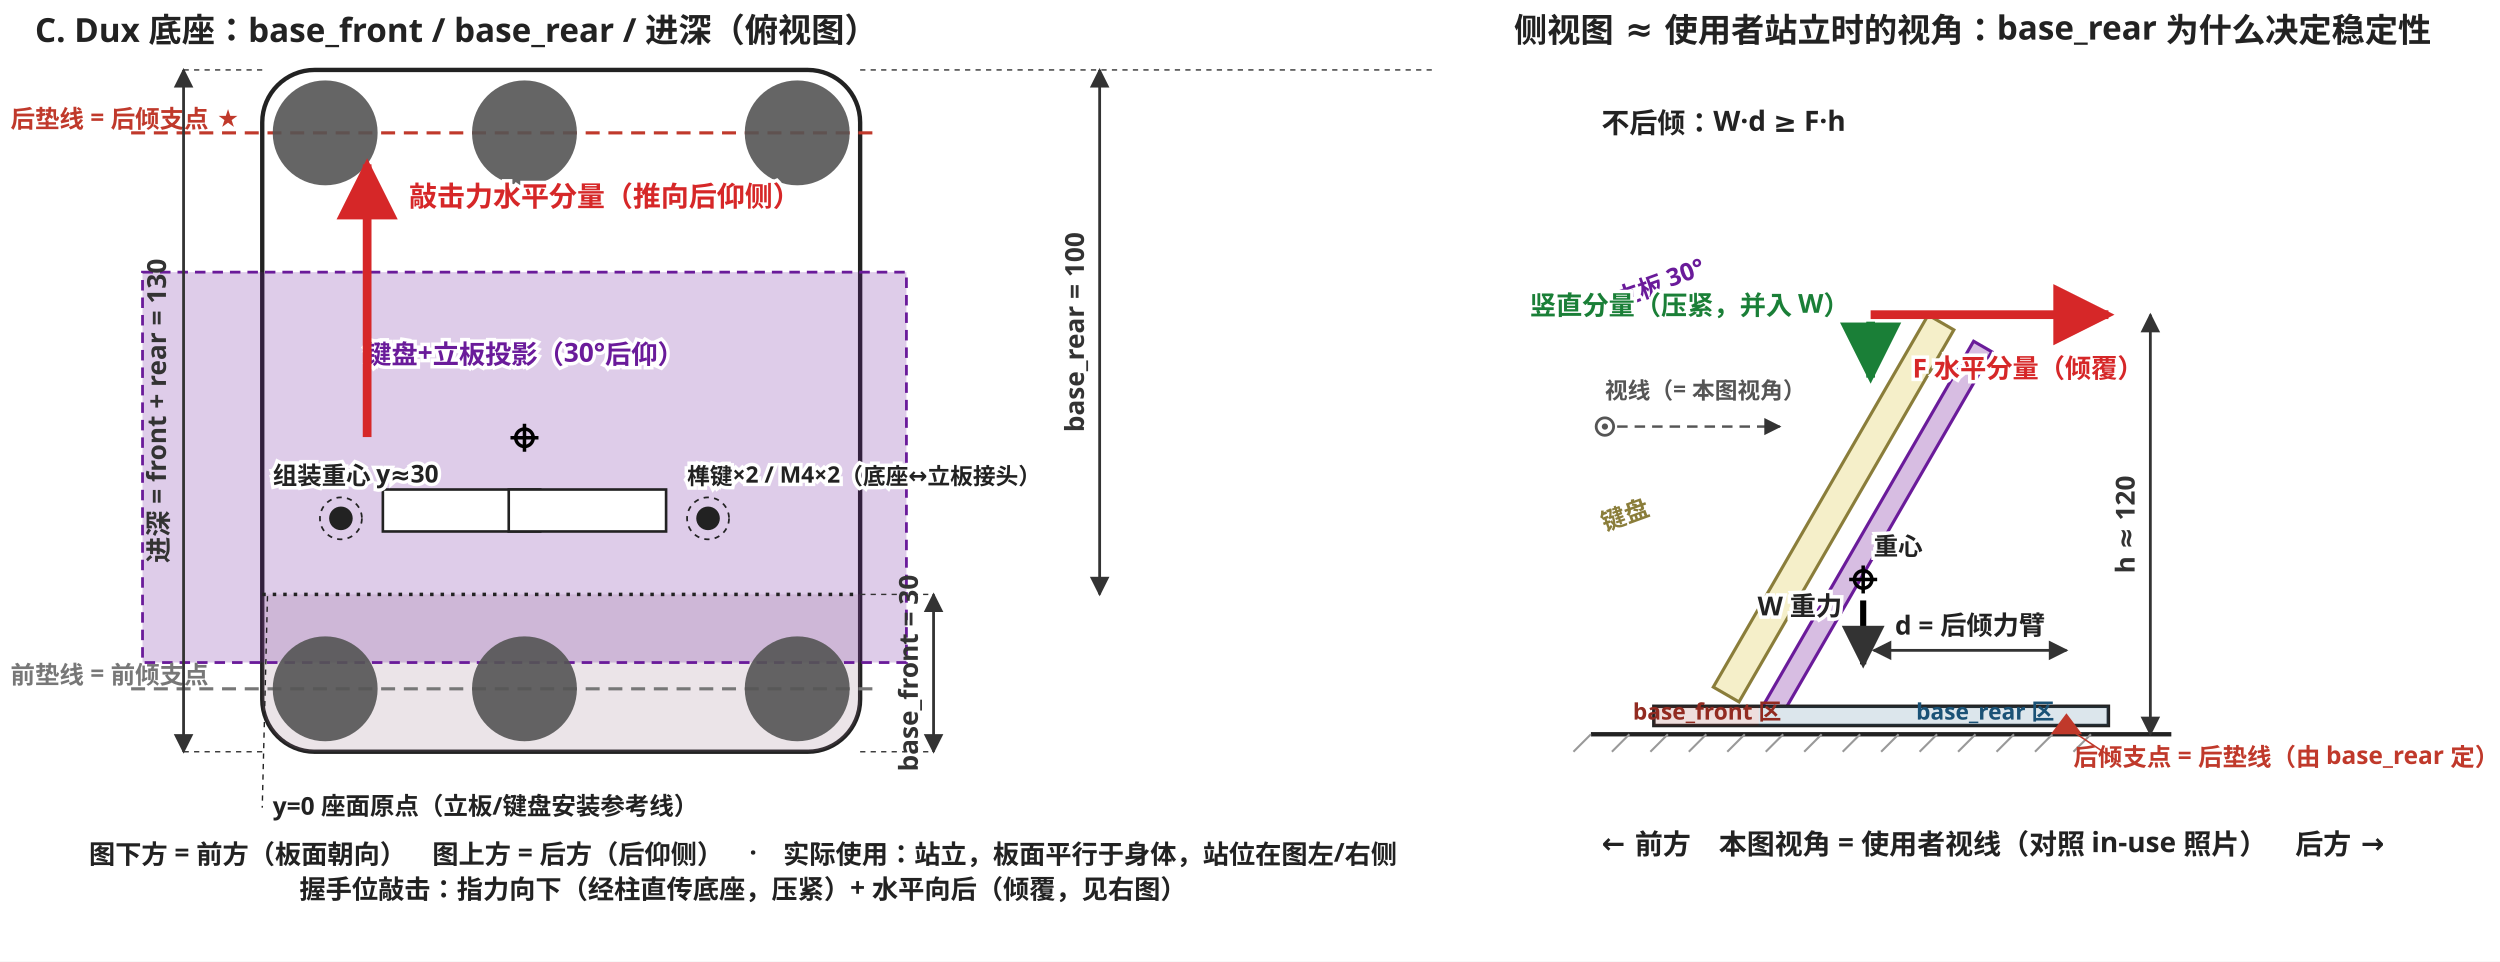
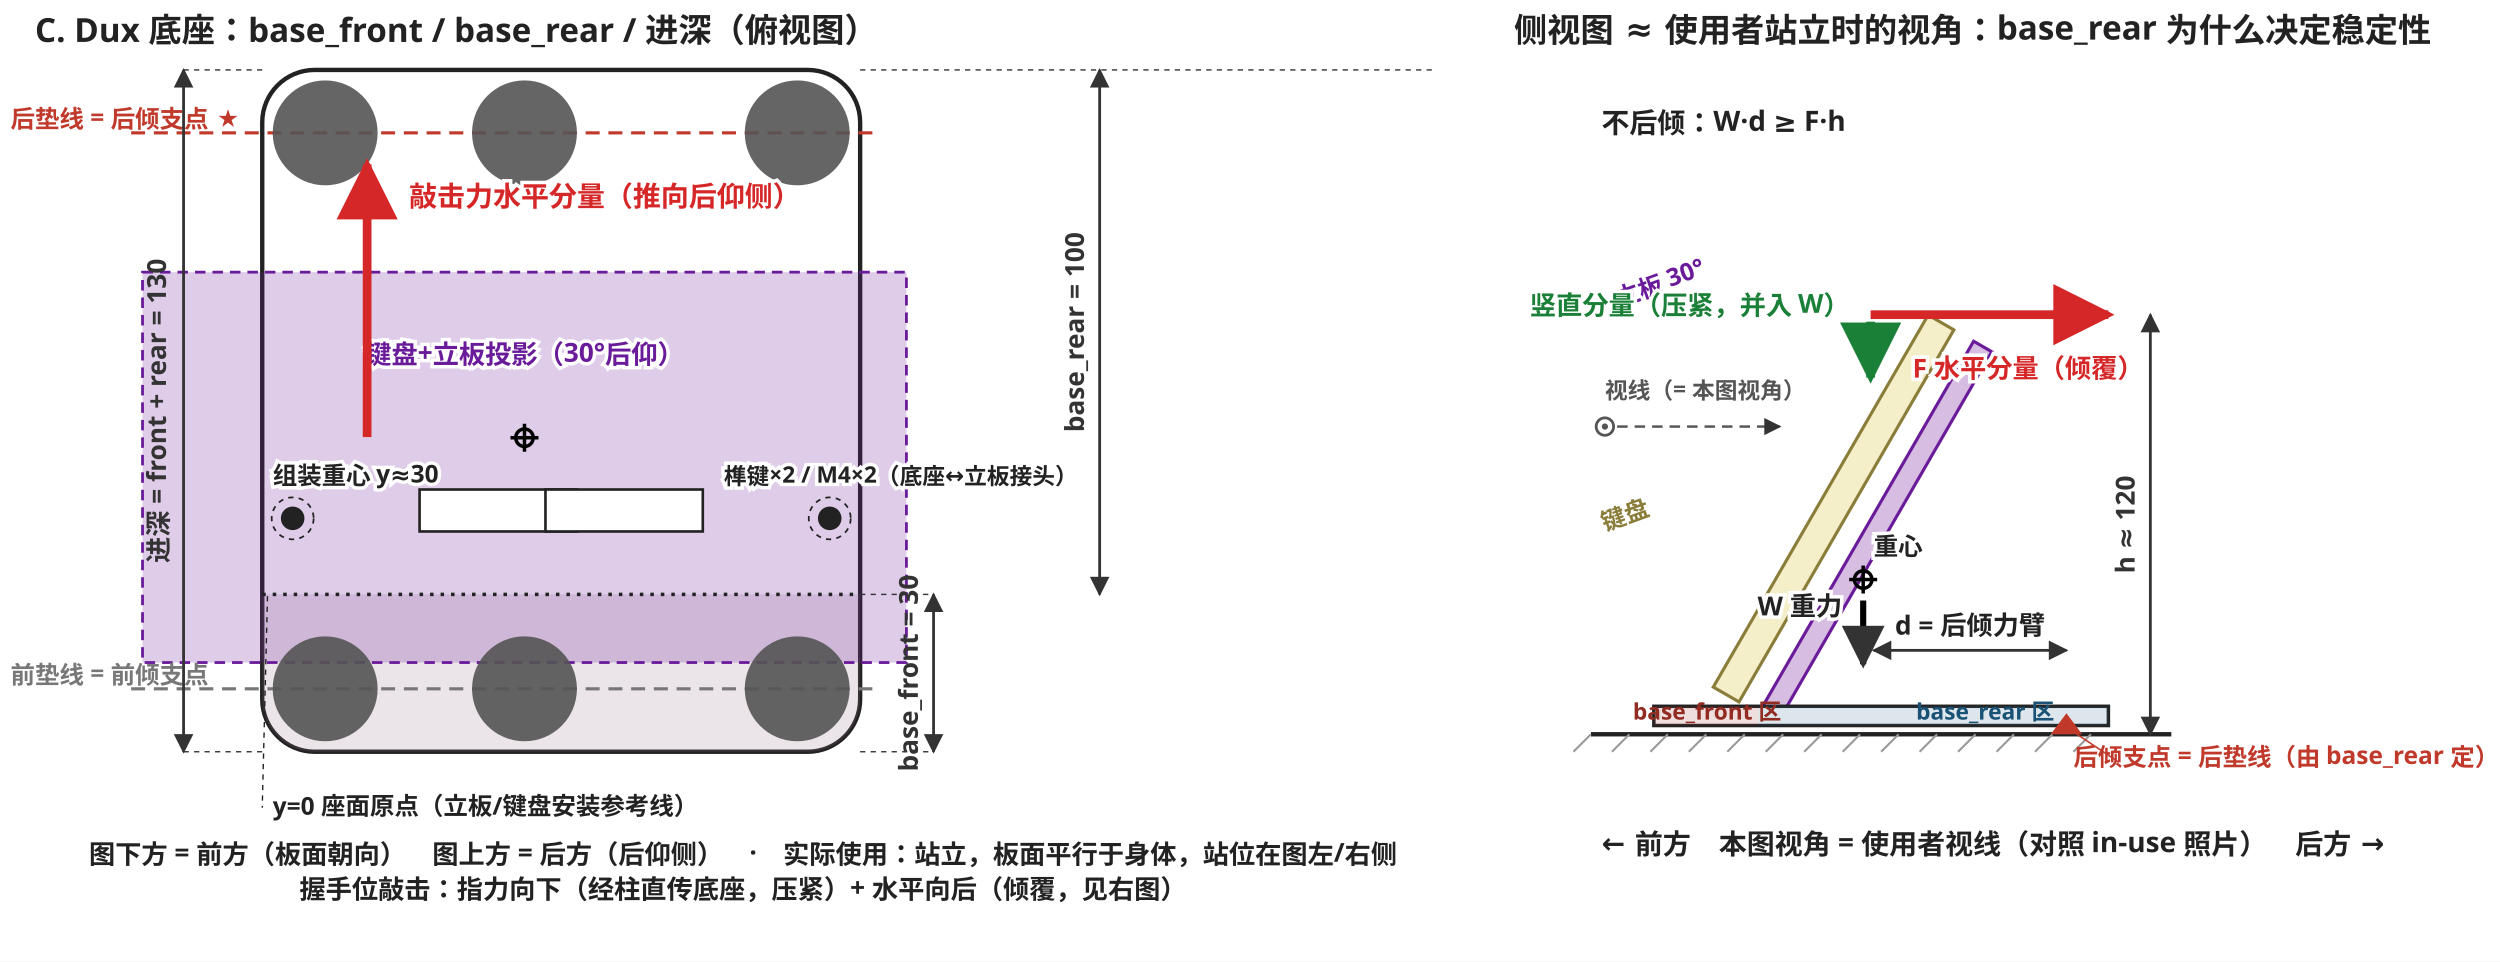
<svg xmlns="http://www.w3.org/2000/svg" width="1430" height="550" font-family="sans-serif">
  <defs>
    <marker id="ah" viewBox="0 0 10 10" refX="9" refY="5" markerWidth="7" markerHeight="7" orient="auto-start-reverse">
      <path d="M0,0 L10,5 L0,10 z" fill="#333" />
    </marker>
    <marker id="ahR" viewBox="0 0 10 10" refX="9" refY="5" markerWidth="7" markerHeight="7" orient="auto-start-reverse">
      <path d="M0,0 L10,5 L0,10 z" fill="#d62728" />
    </marker>
    <marker id="ahG" viewBox="0 0 10 10" refX="9" refY="5" markerWidth="7" markerHeight="7" orient="auto-start-reverse">
      <path d="M0,0 L10,5 L0,10 z" fill="#1a7f37" />
    </marker>
  </defs>
  <rect width="100%" height="100%" fill="#ffffff" />
  <text x="20" y="24" font-size="19" fill="#222" font-weight="bold">C. Dux 底座：base_front / base_rear / 进深（俯视图）</text>
  <text x="866" y="24" font-size="19" fill="#222" font-weight="bold">侧视图 ≈ 使用者站立时的视角：base_rear 为什么决定稳定性</text>
  <svg x="0" y="0" width="850" height="520">
    <clipPath id="board">
      <rect x="150.0" y="40.0" width="342.0" height="390.0" rx="30.0" />
    </clipPath>
    <rect x="150.0" y="40.0" width="342.0" height="390.0" rx="30.0" fill="#fff" stroke="#222" stroke-width="2.5" />
    <g clip-path="url(#board)">
      <rect x="150.0" y="340.0" width="342.0" height="300.0" fill="#3498db" opacity="0.10" />
      <rect x="150.0" y="340.0" width="342.0" height="90.0" fill="#e74c3c" opacity="0.10" />
    </g>
    <rect x="81.526" y="155.671" width="436.948" height="223.301" fill="#6a1b9a" fill-opacity="0.22" stroke="#6a1b9a" stroke-dasharray="6 4" stroke-width="1.6" />
    <text x="300.0" y="208.0" font-size="15" fill="#6a1b9a" font-weight="bold" text-anchor="middle" stroke="#fff" stroke-width="4" paint-order="stroke">键盘+立板投影（30°后仰）</text>
    <line x1="75.0" y1="394.0" x2="504.0" y2="394.0" stroke="#777" stroke-width="1.8" stroke-dasharray="8 5" />
    <text x="6" y="391.0" font-size="14" fill="#777" font-weight="bold">前垫线 = 前倾支点</text>
    <line x1="75.0" y1="76.0" x2="504.0" y2="76.0" stroke="#c0392b" stroke-width="1.8" stroke-dasharray="8 5" />
    <text x="6" y="73.0" font-size="14" fill="#c0392b" font-weight="bold">后垫线 = 后倾支点 ★</text>
    <circle cx="186.0" cy="394.0" r="30.0" fill="#555" fill-opacity="0.9" />
    <circle cx="456.0" cy="394.0" r="30.0" fill="#555" fill-opacity="0.9" />
    <circle cx="300.0" cy="394.0" r="30.0" fill="#555" fill-opacity="0.9" />
    <circle cx="186.0" cy="76.0" r="30.0" fill="#555" fill-opacity="0.9" />
    <circle cx="456.0" cy="76.0" r="30.0" fill="#555" fill-opacity="0.9" />
    <circle cx="300.0" cy="76.0" r="30.0" fill="#555" fill-opacity="0.9" />
-     <rect x="219.0" y="280.0" width="90.0" height="24.0" fill="#fff" stroke="#222" stroke-width="1.5" />
-     <circle cx="195.0" cy="296.5" r="6.75" fill="#222" />
-     <circle cx="195.0" cy="296.5" r="12.0" fill="none" stroke="#222" stroke-dasharray="3 3" />
-     <rect x="291.0" y="280.0" width="90.0" height="24.0" fill="#fff" stroke="#222" stroke-width="1.5" />
-     <circle cx="405.0" cy="296.5" r="6.75" fill="#222" />
-     <circle cx="405.0" cy="296.5" r="12.0" fill="none" stroke="#222" stroke-dasharray="3 3" />
-     <text x="393.0" y="277.0" font-size="13" fill="#222" font-weight="bold" stroke="#fff" stroke-width="4" paint-order="stroke">榫键×2 / M4×2（底座↔立板接头）</text>
+     <rect x="240.0" y="280.0" width="90.0" height="24.0" fill="#fff" stroke="#222" stroke-width="1.5" />
+     <rect x="312.0" y="280.0" width="90.0" height="24.0" fill="#fff" stroke="#222" stroke-width="1.5" />
+     <circle cx="167.4" cy="296.5" r="6.75" fill="#222" />
+     <circle cx="167.4" cy="296.5" r="12.0" fill="none" stroke="#222" stroke-dasharray="3 3" />
+     <circle cx="474.6" cy="296.5" r="6.75" fill="#222" />
+     <circle cx="474.6" cy="296.5" r="12.0" fill="none" stroke="#222" stroke-dasharray="3 3" />
+     <text x="414.0" y="277.0" font-size="13" fill="#222" font-weight="bold" stroke="#fff" stroke-width="4" paint-order="stroke">榫键×2 / M4×2（底座↔立板接头）</text>
    <line x1="150.0" y1="340.0" x2="492.0" y2="340.0" stroke="#222" stroke-width="2" stroke-dasharray="2 4" />
    <line x1="153.0" y1="341.0" x2="150" y2="462" stroke="#222" stroke-width="0.8" stroke-dasharray="3 3" />
    <text x="156" y="466" font-size="14" fill="#222" font-weight="bold">y=0 座面原点（立板/键盘安装参考线）</text>
-     <circle cx="300.0" cy="250.394" r="5" fill="none" stroke="#000" stroke-width="2" />
-     <line x1="292.0" y1="250.394" x2="308.0" y2="250.394" stroke="#000" stroke-width="2" />
-     <line x1="300.0" y1="242.394" x2="300.0" y2="258.394" stroke="#000" stroke-width="2" />
+     <circle cx="300.0" cy="250.387" r="5" fill="none" stroke="#000" stroke-width="2" />
+     <line x1="292.0" y1="250.387" x2="308.0" y2="250.387" stroke="#000" stroke-width="2" />
+     <line x1="300.0" y1="242.387" x2="300.0" y2="258.387" stroke="#000" stroke-width="2" />
    <text x="156.0" y="277.0" font-size="14" fill="#222" font-weight="bold" stroke="#fff" stroke-width="4" paint-order="stroke">组装重心 y≈30</text>
    <line x1="210.0" y1="250.0" x2="210.0" y2="94.0" stroke="#d62728" stroke-width="5" marker-end="url(#ahR)" />
    <text x="234.0" y="118.0" font-size="16" fill="#d62728" font-weight="bold" stroke="#fff" stroke-width="4" paint-order="stroke">敲击力水平分量（推向后仰侧）</text>
    <line x1="492.0" y1="340.0" x2="534.0" y2="340.0" stroke="#333" stroke-width="0.8" stroke-dasharray="3 3" />
    <line x1="492.0" y1="430.0" x2="534.0" y2="430.0" stroke="#333" stroke-width="0.8" stroke-dasharray="3 3" />
    <line x1="492.0" y1="40.0" x2="819.0" y2="40.0" stroke="#333" stroke-width="0.8" stroke-dasharray="3 3" />
    <line x1="150.0" y1="430.0" x2="105.0" y2="430.0" stroke="#333" stroke-width="0.8" stroke-dasharray="3 3" />
    <line x1="150.0" y1="40.0" x2="105.0" y2="40.0" stroke="#333" stroke-width="0.8" stroke-dasharray="3 3" />
    <line x1="534.0" y1="430.0" x2="534.0" y2="340.0" stroke="#333" stroke-width="1.6" marker-start="url(#ah)" marker-end="url(#ah)" />
    <text x="525.0" y="385.0" font-size="15" fill="#333" font-weight="bold" text-anchor="middle" transform="rotate(-90 525.0 385.0)">base_front = 30</text>
    <line x1="629.0" y1="40.0" x2="629.0" y2="340.0" stroke="#333" stroke-width="1.6" marker-start="url(#ah)" marker-end="url(#ah)" />
    <text x="620.0" y="190.0" font-size="15" fill="#333" font-weight="bold" text-anchor="middle" transform="rotate(-90 620.0 190.0)">base_rear = 100</text>
    <line x1="105.0" y1="430.0" x2="105.0" y2="40.0" stroke="#333" stroke-width="1.6" marker-start="url(#ah)" marker-end="url(#ah)" />
    <text x="96.0" y="235.0" font-size="15" fill="#333" font-weight="bold" text-anchor="middle" transform="rotate(-90 96.0 235.0)">进深 = front + rear = 130</text>
    <text x="425.0" y="494" font-size="15" fill="#222" font-weight="bold" text-anchor="middle">图下方 = 前方（板面朝向）　图上方 = 后方（后仰侧）　·　实际使用：站立，板面平行于身体，站位在图左/右侧</text>
    <text x="425.0" y="514" font-size="15" fill="#222" font-weight="bold" text-anchor="middle">握手位敲击：指力向下（经柱直传底座，压紧）+ 水平向后（倾覆，见右图）</text>
  </svg>
  <svg x="850" y="0" width="580" height="500">
    <line x1="60.0" y1="420.0" x2="392.0" y2="420.0" stroke="#222" stroke-width="2.5" />
    <line x1="60.0" y1="420.0" x2="50.0" y2="430.0" stroke="#999" stroke-width="1.2" />
    <line x1="82.0" y1="420.0" x2="72.0" y2="430.0" stroke="#999" stroke-width="1.2" />
    <line x1="104.0" y1="420.0" x2="94.0" y2="430.0" stroke="#999" stroke-width="1.2" />
    <line x1="126.0" y1="420.0" x2="116.0" y2="430.0" stroke="#999" stroke-width="1.2" />
    <line x1="148.0" y1="420.0" x2="138.0" y2="430.0" stroke="#999" stroke-width="1.2" />
    <line x1="170.0" y1="420.0" x2="160.0" y2="430.0" stroke="#999" stroke-width="1.2" />
    <line x1="192.0" y1="420.0" x2="182.0" y2="430.0" stroke="#999" stroke-width="1.2" />
    <line x1="214.0" y1="420.0" x2="204.0" y2="430.0" stroke="#999" stroke-width="1.2" />
    <line x1="236.0" y1="420.0" x2="226.0" y2="430.0" stroke="#999" stroke-width="1.2" />
    <line x1="258.0" y1="420.0" x2="248.0" y2="430.0" stroke="#999" stroke-width="1.2" />
    <line x1="280.0" y1="420.0" x2="270.0" y2="430.0" stroke="#999" stroke-width="1.2" />
    <line x1="302.0" y1="420.0" x2="292.0" y2="430.0" stroke="#999" stroke-width="1.2" />
    <line x1="324.0" y1="420.0" x2="314.0" y2="430.0" stroke="#999" stroke-width="1.2" />
    <line x1="346.0" y1="420.0" x2="336.0" y2="430.0" stroke="#999" stroke-width="1.2" />
    <rect x="100.0" y="420.0" width="40.0" height="-5.0" rx="2" fill="#444" />
    <rect x="312.0" y="420.0" width="40.0" height="-5.0" rx="2" fill="#444" />
    <polygon points="144.7,401.5 130.0,393.0 252.9,180.2 267.6,188.7" fill="#f5efc9" stroke="#8a7d3a" stroke-width="1.8" />
    <polygon points="166.9,413.1 156.5,407.1 278.9,195.2 289.3,201.2" fill="#d7bde2" stroke="#6a1b9a" stroke-width="1.8" />
    <rect x="96.0" y="404.0" width="260.0" height="11.0" fill="#eee" stroke="#222" stroke-width="2" />
    <rect x="156.0" y="404.0" width="200.0" height="11.0" fill="#3498db" opacity="0.10" />
    <rect x="96.0" y="404.0" width="60.0" height="11.0" fill="#e74c3c" opacity="0.10" />
    <text x="246.0" y="411.6" font-size="13" fill="#1a5276" font-weight="bold">base_rear 区</text>
    <text x="84.0" y="411.6" font-size="13" fill="#922b21" font-weight="bold">base_front 区</text>
    <text x="76.0" y="176.0" font-size="14" fill="#6a1b9a" font-weight="bold" transform="rotate(-20 76.0 176.0)">立板 30°</text>
    <text x="68.0" y="304.0" font-size="14" fill="#8a7d3a" font-weight="bold" transform="rotate(-20 68.0 304.0)">键盘</text>
    <polygon points="323.0,420.0 341.0,420.0 332.0,408.0" fill="#c0392b" />
    <line x1="335.0" y1="418.0" x2="362.0" y2="436.0" stroke="#c0392b" stroke-width="0.9" />
    <text x="336.0" y="438.0" font-size="14" fill="#c0392b" font-weight="bold">后倾支点 = 后垫线（由 base_rear 定）</text>
-     <circle cx="215.738" cy="331.458" r="5" fill="none" stroke="#000" stroke-width="2" />
-     <line x1="207.738" y1="331.458" x2="223.738" y2="331.458" stroke="#000" stroke-width="2" />
-     <line x1="215.738" y1="323.458" x2="215.738" y2="339.458" stroke="#000" stroke-width="2" />
-     <text x="221.738" y="317.458" font-size="14" fill="#222" font-weight="bold" stroke="#fff" stroke-width="4" paint-order="stroke">重心</text>
-     <line x1="215.738" y1="343.458" x2="215.738" y2="380.0" stroke="#000" stroke-width="3.5" marker-end="url(#ah)" />
-     <text x="203.738" y="352.0" font-size="15" fill="#222" font-weight="bold" text-anchor="end" stroke="#fff" stroke-width="4" paint-order="stroke">W 重力</text>
+     <circle cx="215.742" cy="331.498" r="5" fill="none" stroke="#000" stroke-width="2" />
+     <line x1="207.742" y1="331.498" x2="223.742" y2="331.498" stroke="#000" stroke-width="2" />
+     <line x1="215.742" y1="323.498" x2="215.742" y2="339.498" stroke="#000" stroke-width="2" />
+     <text x="221.742" y="317.498" font-size="14" fill="#222" font-weight="bold" stroke="#fff" stroke-width="4" paint-order="stroke">重心</text>
+     <line x1="215.742" y1="343.498" x2="215.742" y2="380.0" stroke="#000" stroke-width="3.5" marker-end="url(#ah)" />
+     <text x="203.742" y="352.0" font-size="15" fill="#222" font-weight="bold" text-anchor="end" stroke="#fff" stroke-width="4" paint-order="stroke">W 重力</text>
    <line x1="220.0" y1="180.0" x2="356.0" y2="180.0" stroke="#d62728" stroke-width="5" marker-end="url(#ahR)" />
    <line x1="220.0" y1="184.0" x2="220.0" y2="216.0" stroke="#1a7f37" stroke-width="5" marker-end="url(#ahG)" />
    <text x="244.0" y="216.0" font-size="15" fill="#d62728" font-weight="bold" stroke="#fff" stroke-width="4" paint-order="stroke">F 水平分量（倾覆）</text>
    <text x="208.0" y="180.0" font-size="15" fill="#1a7f37" font-weight="bold" text-anchor="end" stroke="#fff" stroke-width="4" paint-order="stroke">竖直分量（压紧，并入 W）</text>
    <circle cx="68.0" cy="244.0" r="5" fill="none" stroke="#555" stroke-width="1.6" />
    <circle cx="68.0" cy="244.0" r="1.8" fill="#555" />
    <line x1="75.0" y1="244.0" x2="168.0" y2="244.0" stroke="#555" stroke-width="1.4" stroke-dasharray="6 4" marker-end="url(#ah)" />
    <text x="68.0" y="228.0" font-size="13" fill="#555" font-weight="bold">视线（= 本图视角）</text>
    <line x1="380.0" y1="180.0" x2="380.0" y2="420.0" stroke="#333" stroke-width="1.6" marker-start="url(#ah)" marker-end="url(#ah)" />
    <text x="371.0" y="300.0" font-size="15" fill="#333" font-weight="bold" text-anchor="middle" transform="rotate(-90 371.0 300.0)">h ≈ 120</text>
-     <line x1="221.738" y1="372.0" x2="332.0" y2="372.0" stroke="#333" stroke-width="1.6" marker-start="url(#ah)" marker-end="url(#ah)" />
-     <text x="276.869" y="363.0" font-size="15" fill="#222" font-weight="bold" text-anchor="middle" stroke="#fff" stroke-width="4" paint-order="stroke">d = 后倾力臂</text>
+     <line x1="221.742" y1="372.0" x2="332.0" y2="372.0" stroke="#333" stroke-width="1.6" marker-start="url(#ah)" marker-end="url(#ah)" />
+     <text x="276.871" y="363.0" font-size="15" fill="#222" font-weight="bold" text-anchor="middle" stroke="#fff" stroke-width="4" paint-order="stroke">d = 后倾力臂</text>
    <text x="66.0" y="76.0" font-size="16" fill="#222" font-weight="bold">不后倾：W·d ≥ F·h</text>
    <text x="290.0" y="488" font-size="16" fill="#222" font-weight="bold" text-anchor="middle">← 前方　本图视角 = 使用者视线（对照 in-use 照片）　后方 →</text>
  </svg>
</svg>
